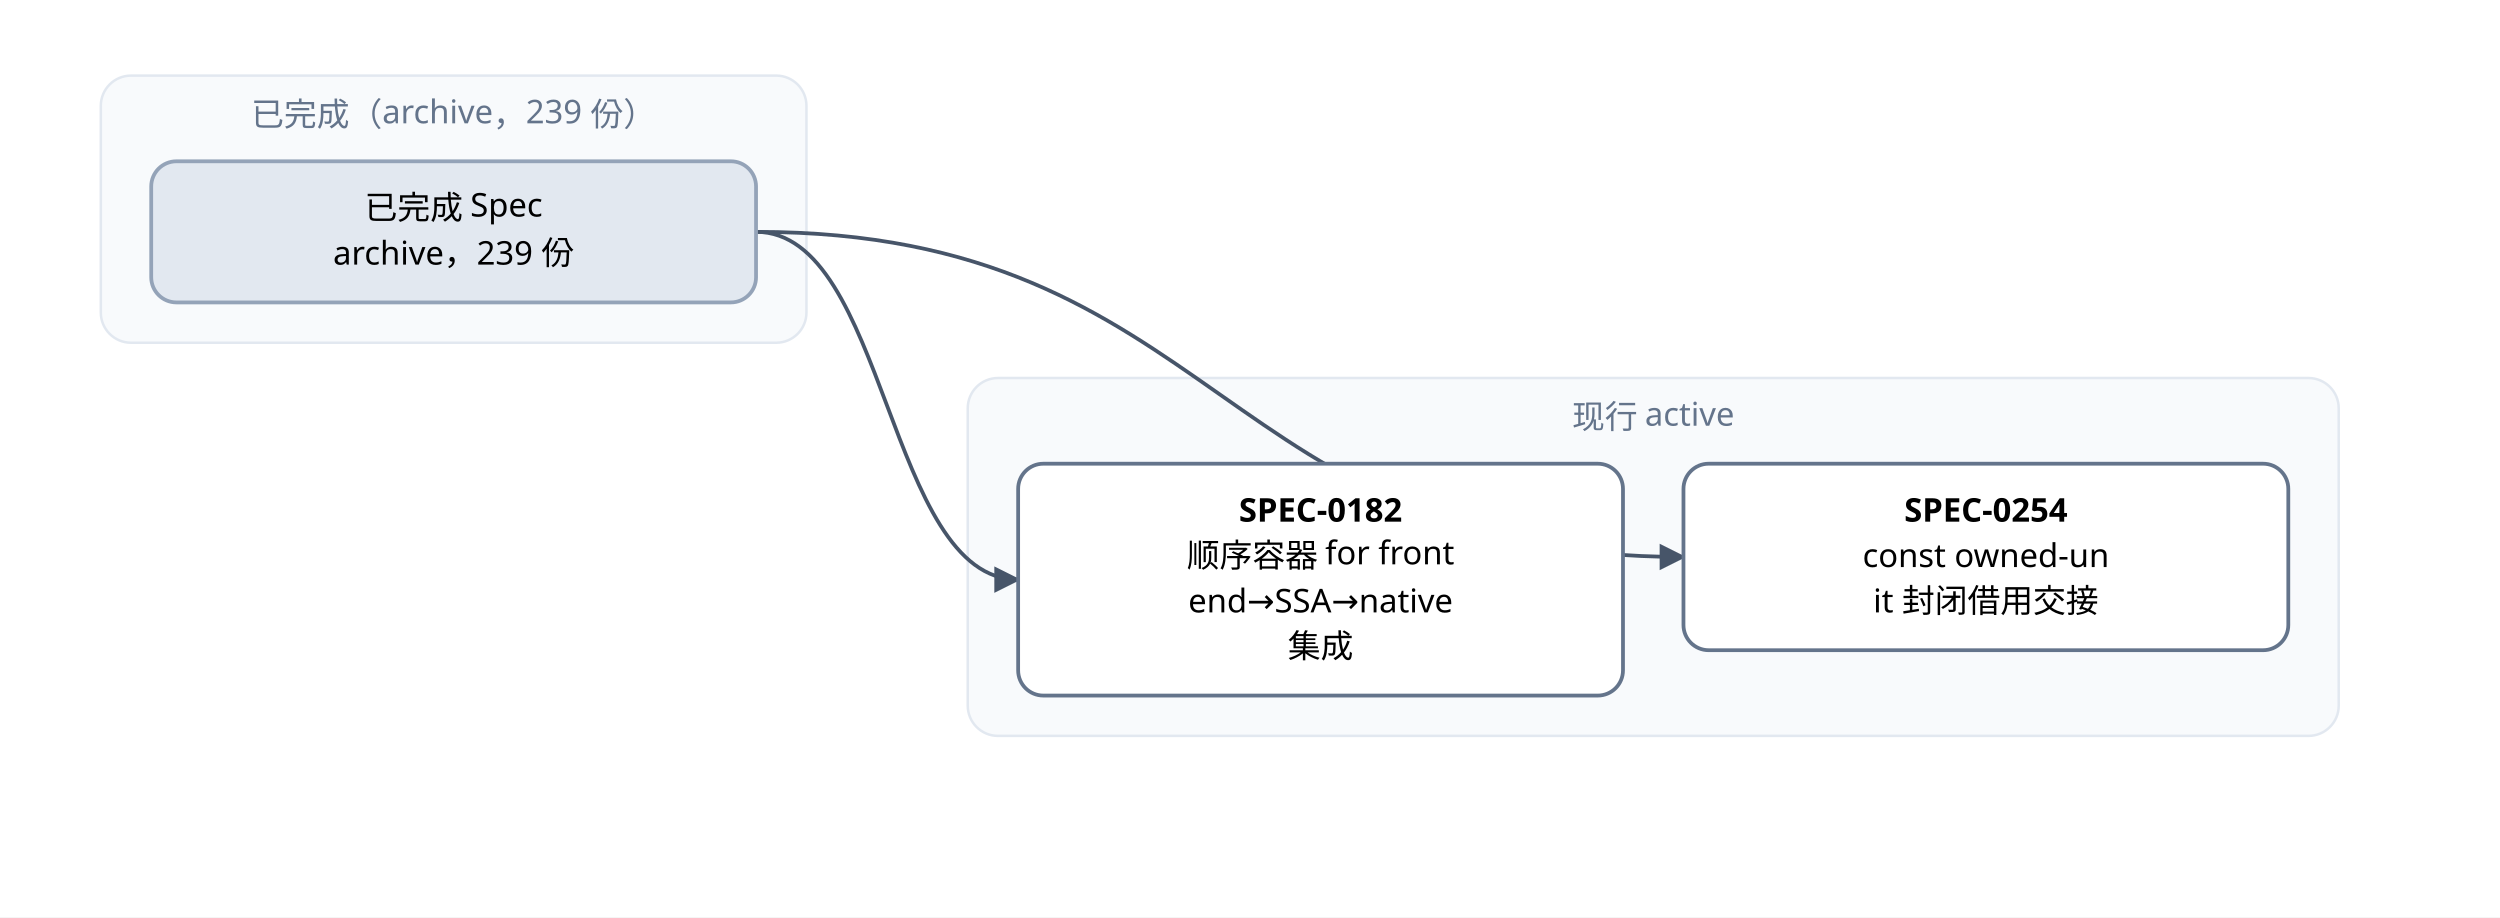
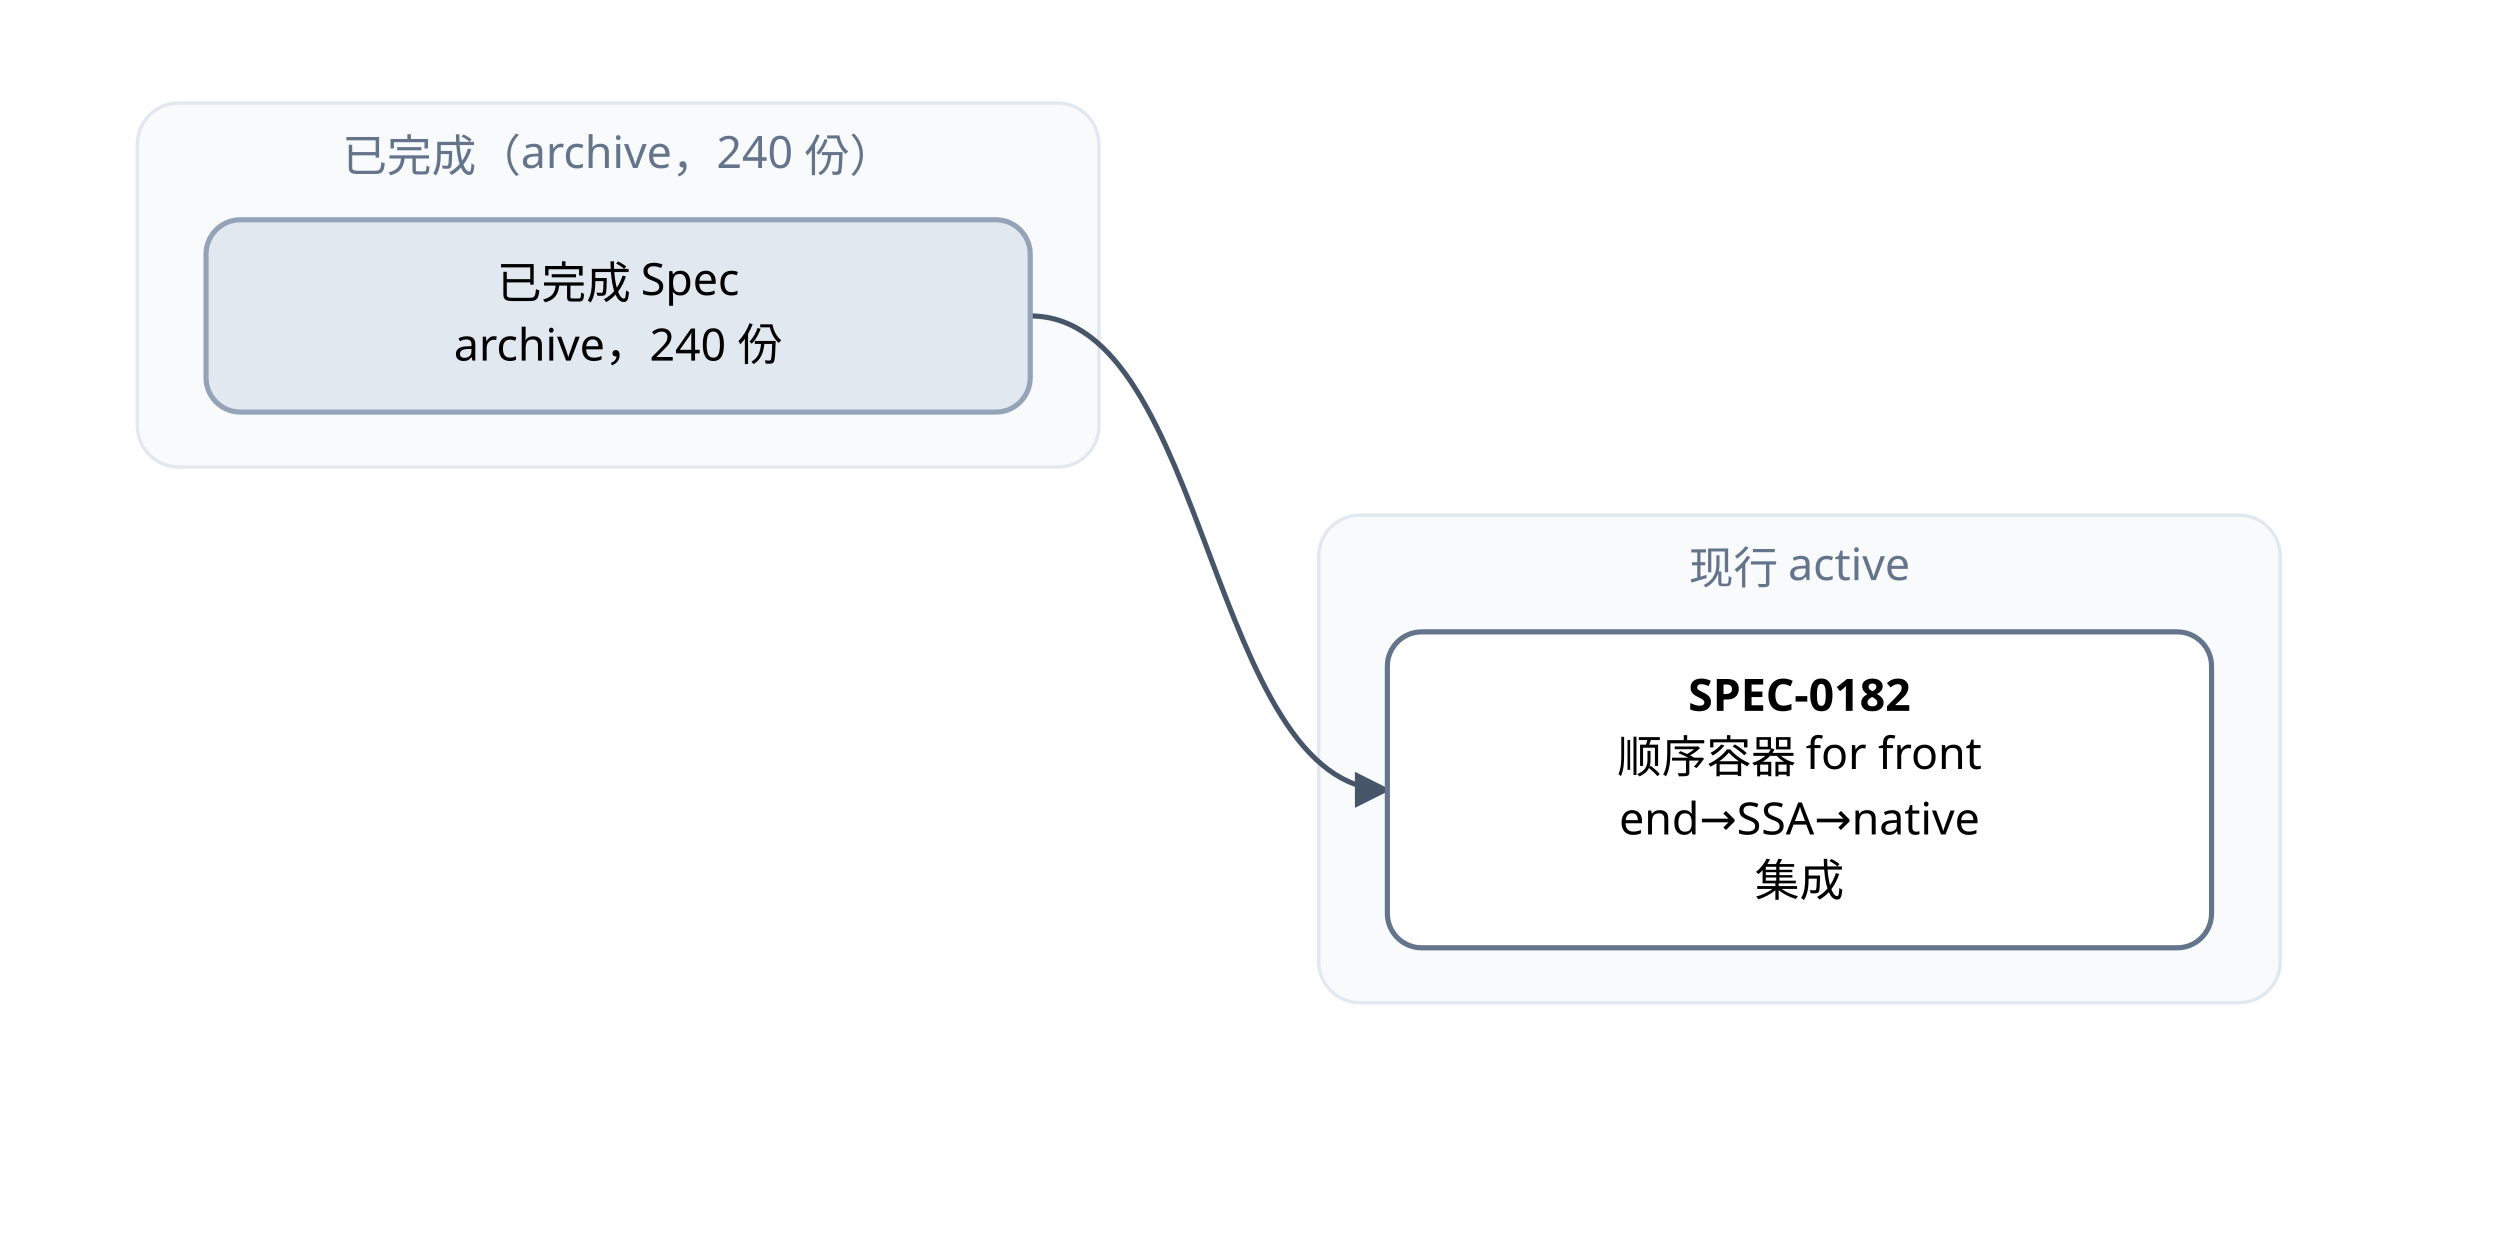
- <svg xmlns="http://www.w3.org/2000/svg" width="992" height="364" viewBox="0 0 992 364" font-family="PingFang SC, Microsoft YaHei, sans-serif">
+ <svg xmlns="http://www.w3.org/2000/svg" width="728" height="364" viewBox="0 0 728 364" font-family="PingFang SC, Microsoft YaHei, sans-serif">
  <defs>
    <marker id="arrow" viewBox="0 0 10 10" refX="9" refY="5" markerWidth="7" markerHeight="7" orient="auto-start-reverse">
      <path d="M0,0 L10,5 L0,10 z" fill="#475569" />
    </marker>
  </defs>
-   <rect width="992" height="364" fill="#ffffff" />
+   <rect width="728" height="364" fill="#ffffff" />
  <rect x="40" y="30" width="280" height="106" rx="12" fill="#f8fafc" stroke="#e2e8f0" />
-   <text x="180" y="50" text-anchor="middle" font-size="13" fill="#64748b">已完成（archive，239 份）</text>
-   <rect x="384" y="150" width="544" height="142" rx="12" fill="#f8fafc" stroke="#e2e8f0" />
-   <text x="656" y="170" text-anchor="middle" font-size="13" fill="#64748b">现行 active</text>
+   <text x="180" y="50" text-anchor="middle" font-size="13" fill="#64748b">已完成（archive，240 份）</text>
+   <rect x="384" y="150" width="280" height="142" rx="12" fill="#f8fafc" stroke="#e2e8f0" />
+   <text x="524" y="170" text-anchor="middle" font-size="13" fill="#64748b">现行 active</text>
  <path d="M 300 92 C 352 92, 352 230, 404 230" fill="none" stroke="#475569" stroke-width="1.5" marker-end="url(#arrow)" />
-   <path d="M 300 92 C 484 92, 484 221, 668 221" fill="none" stroke="#475569" stroke-width="1.5" marker-end="url(#arrow)" />
  <rect x="404" y="184" width="240" height="92" rx="10" fill="#ffffff" stroke="#64748b" stroke-width="1.5" />
  <text x="524" y="207" text-anchor="middle" font-size="13" font-weight="600">SPEC-0182</text>
  <text x="524" y="225" text-anchor="middle" font-size="13">顺序容器 for front</text>
  <text x="524" y="243" text-anchor="middle" font-size="13">end→SSA→native</text>
  <text x="524" y="261" text-anchor="middle" font-size="13"> 集成</text>
-   <rect x="668" y="184" width="240" height="74" rx="10" fill="#ffffff" stroke="#64748b" stroke-width="1.5" />
-   <text x="788" y="207" text-anchor="middle" font-size="13" font-weight="600">SPEC-0254</text>
-   <text x="788" y="225" text-anchor="middle" font-size="13">const owned-un</text>
-   <text x="788" y="243" text-anchor="middle" font-size="13">it 封闭借用交接</text>
  <rect x="60" y="64" width="240" height="56" rx="10" fill="#e2e8f0" stroke="#94a3b8" stroke-width="1.5" />
  <text x="180" y="87" text-anchor="middle" font-size="13">已完成 Spec</text>
-   <text x="180" y="105" text-anchor="middle" font-size="13">archive，239 份</text>
+   <text x="180" y="105" text-anchor="middle" font-size="13">archive，240 份</text>
</svg>
